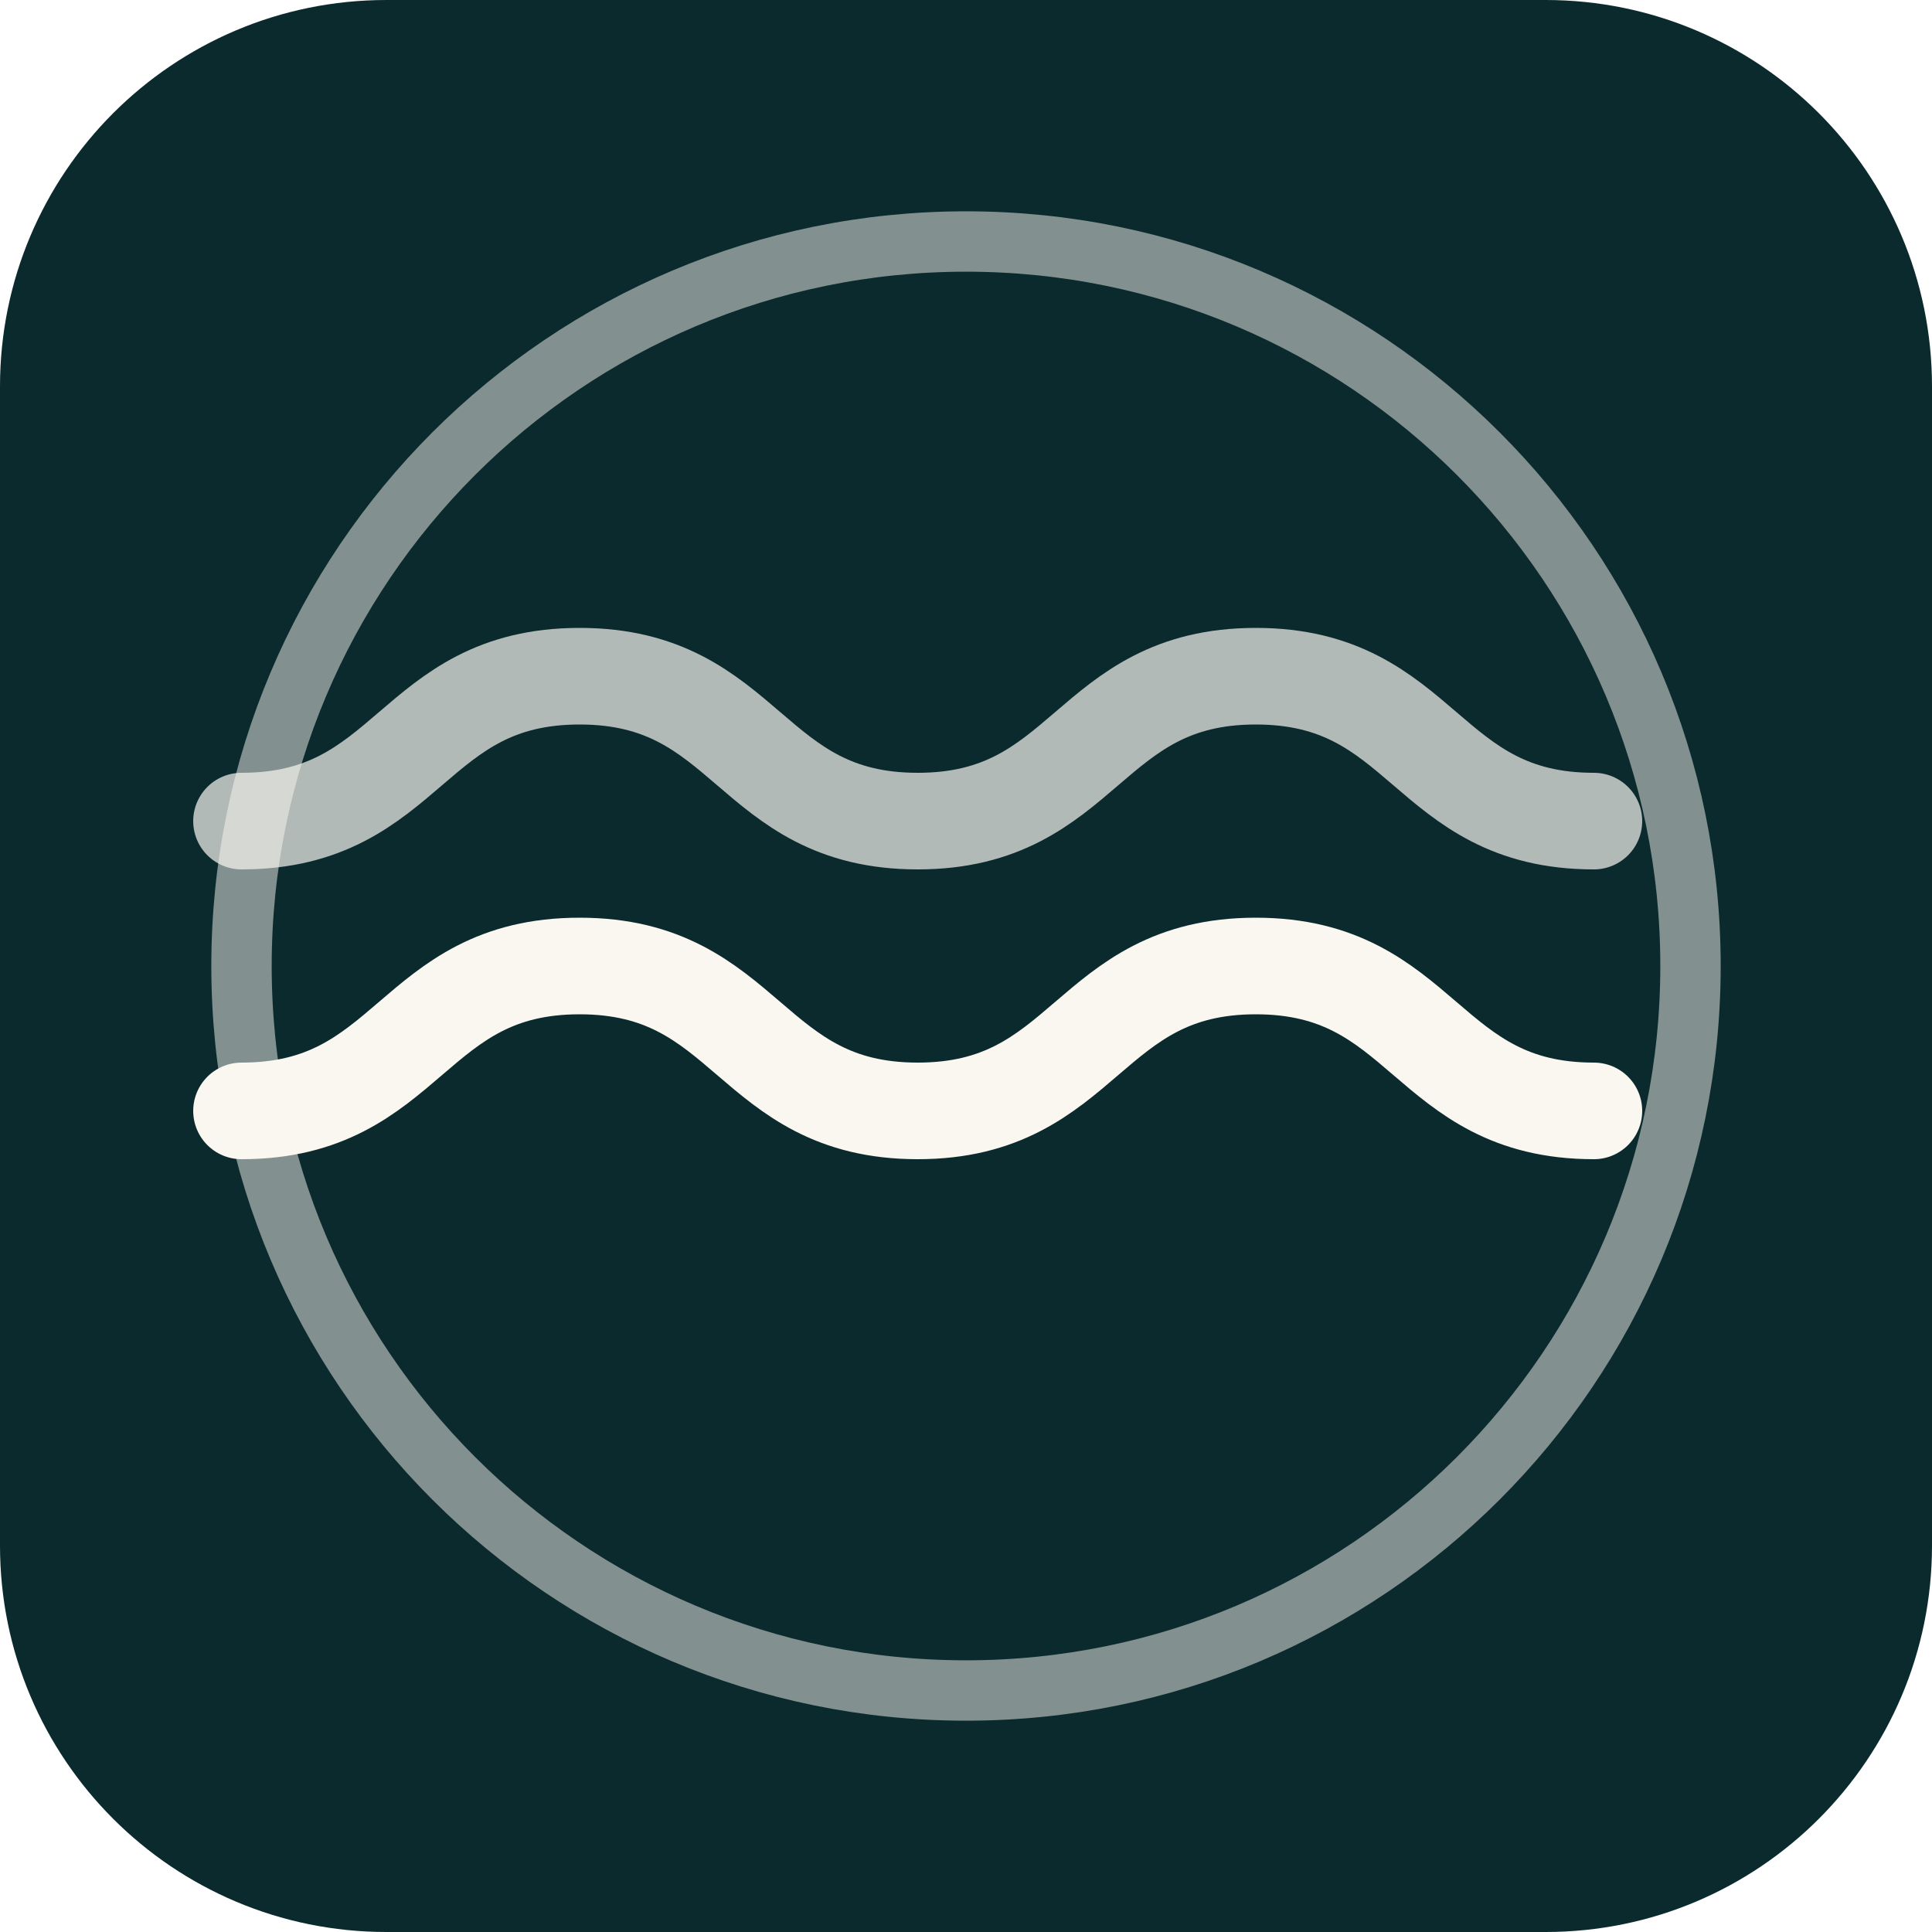
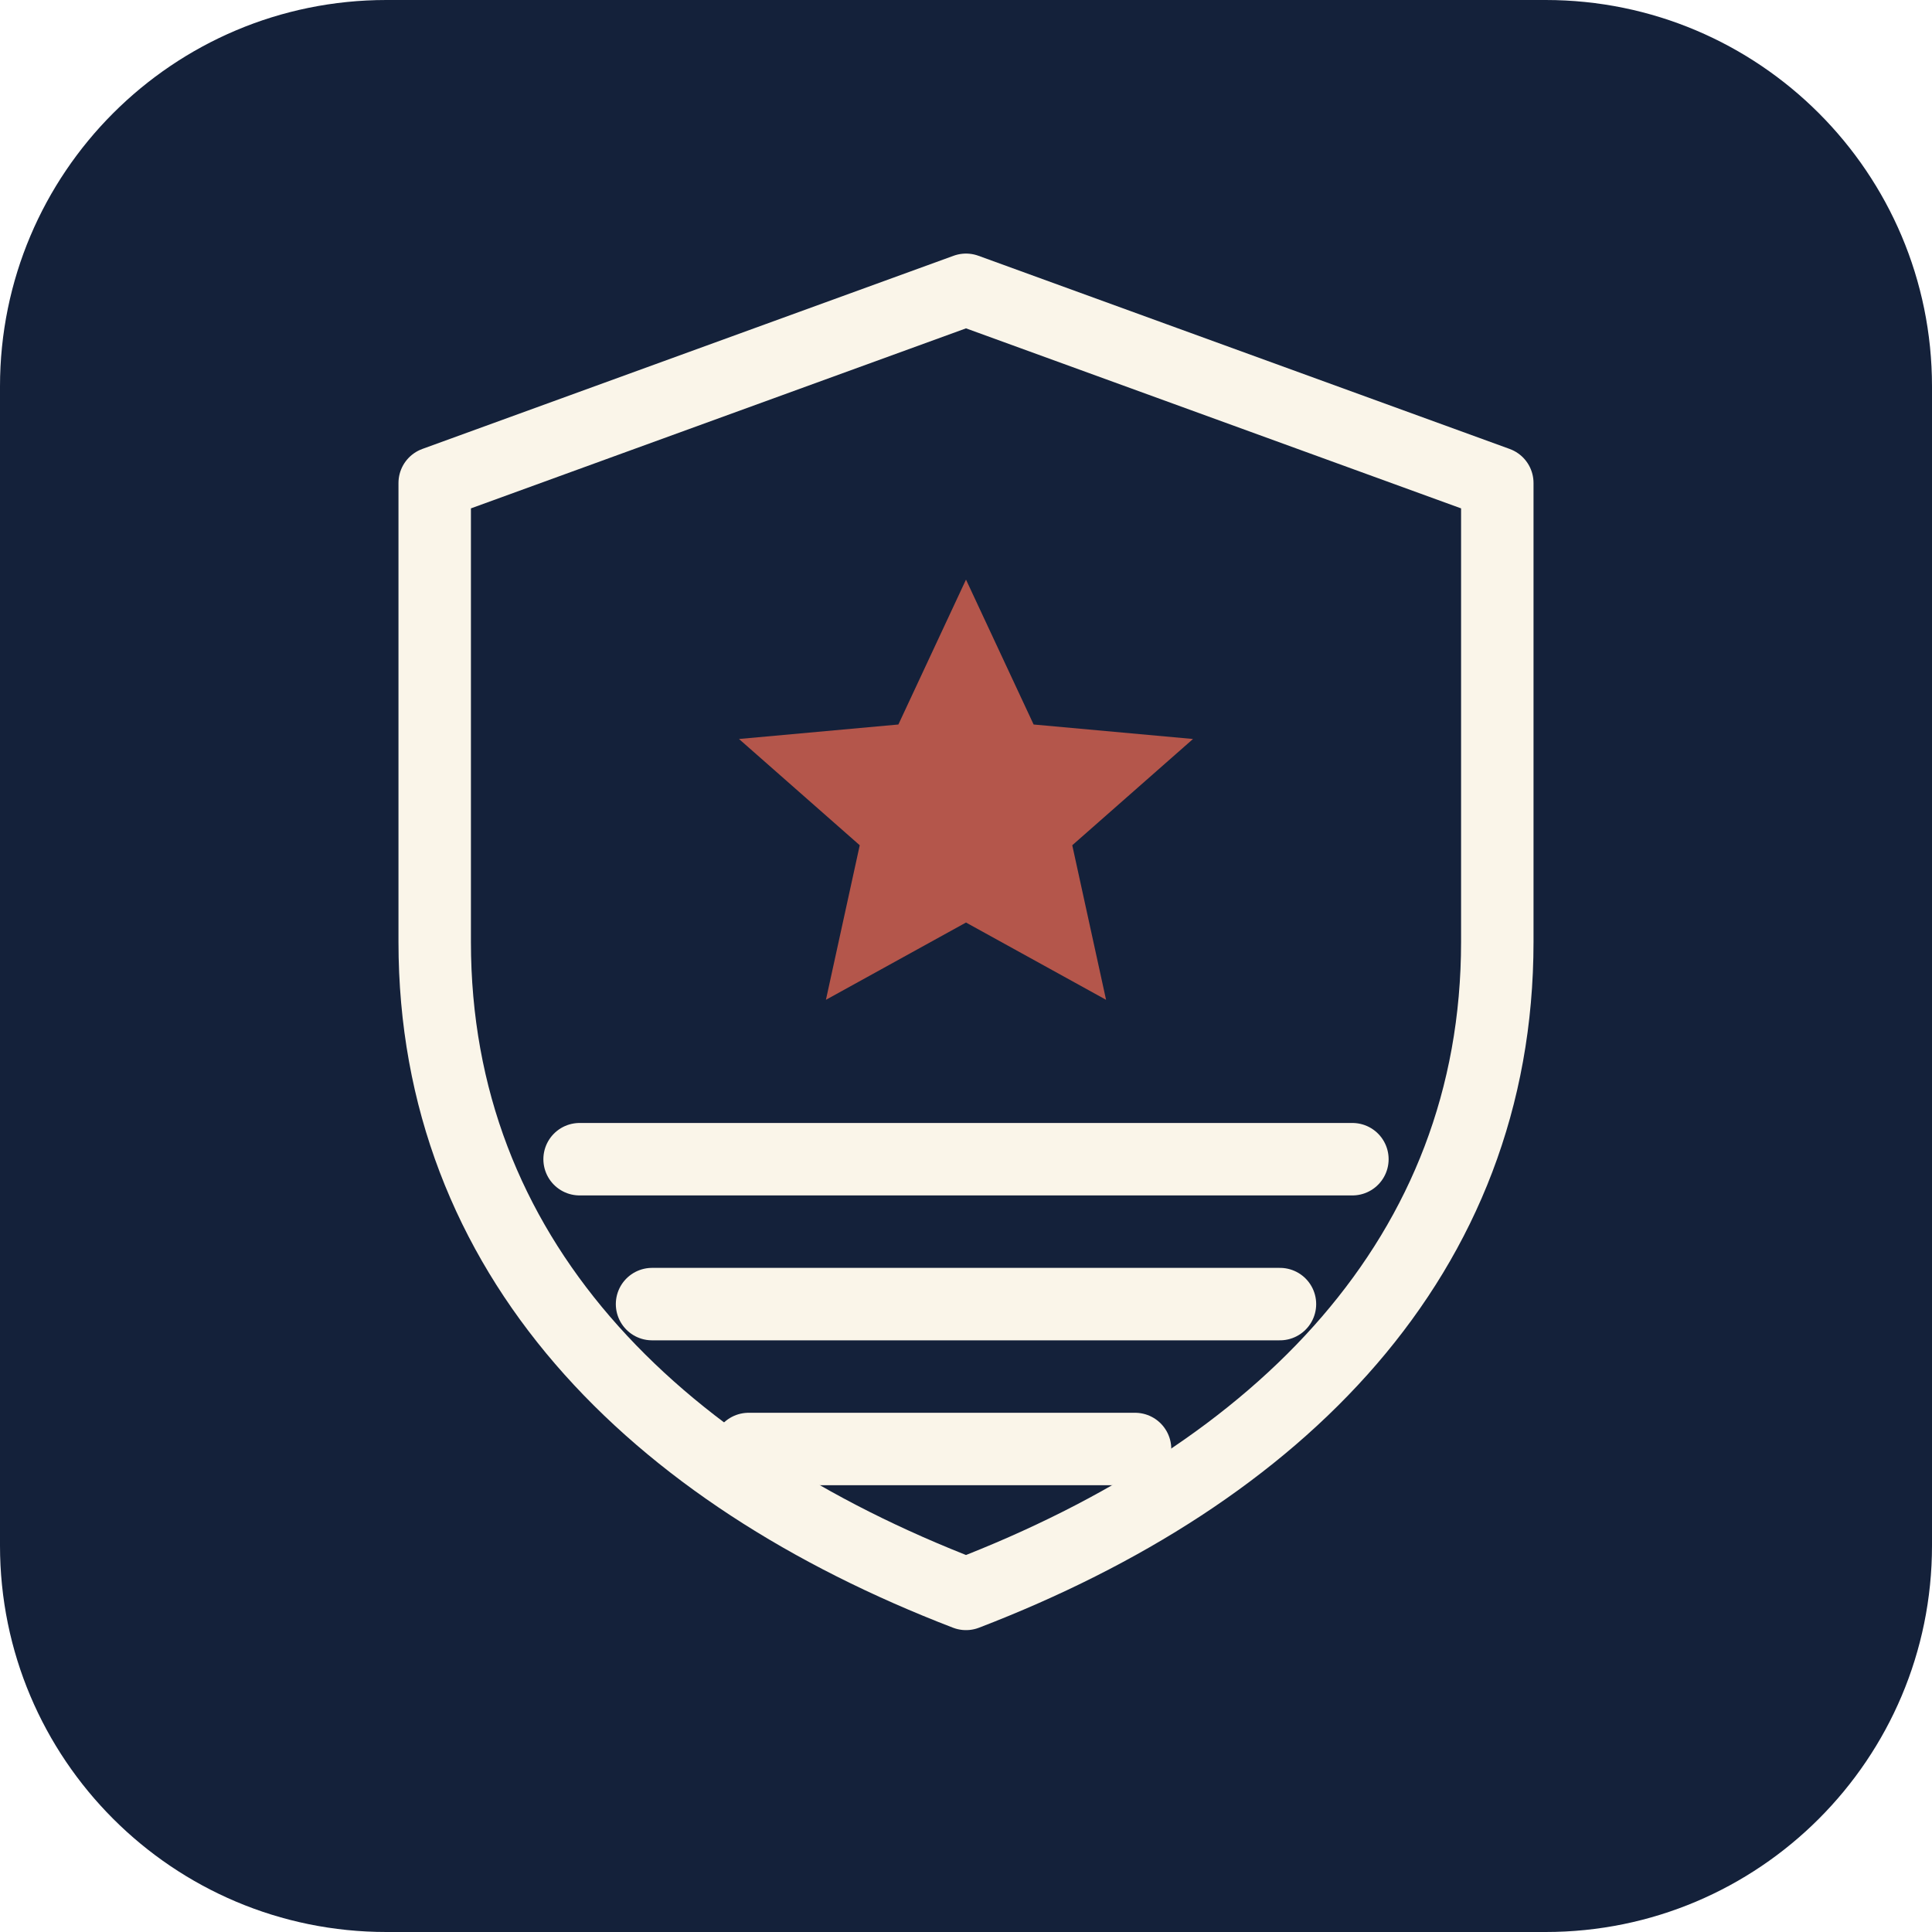
<svg xmlns="http://www.w3.org/2000/svg" viewBox="0 0 40 40">
-   <rect width="40" height="40" rx="8" fill="#0b2a2e" />
-   <circle cx="20" cy="20" r="15" stroke="#faf7f1" stroke-width="1.25" fill="none" opacity="0.5" />
-   <path d="M5 23c3.5 0 3.5-3 7-3s3.5 3 7 3 3.5-3 7-3 3.5 3 7 3" stroke="#faf7f1" stroke-width="2" stroke-linecap="round" fill="none" />
-   <path d="M5 17c3.5 0 3.5-3 7-3s3.5 3 7 3 3.5-3 7-3 3.5 3 7 3" stroke="#faf7f1" stroke-width="2" stroke-linecap="round" fill="none" opacity="0.7" />
+   <rect width="40" height="40" rx="8" fill="#14213a" />
+   <path d="M20 6 31 10V19.5C31 26 26.5 30.5 20 33 13.5 30.5 9 26 9 19.5V10Z" stroke="#faf5e9" stroke-width="1.5" stroke-linejoin="round" fill="none" />
+   <path d="m20 12 1.4 3 3.3.3-2.5 2.2.7 3.2-2.9-1.6-2.9 1.6.7-3.2-2.5-2.2 3.3-.3z" fill="#b4564b" />
+   <path d="M12 24h16M13.5 27h13M15.5 30h8" stroke="#faf5e9" stroke-width="1.5" stroke-linecap="round" />
</svg>
